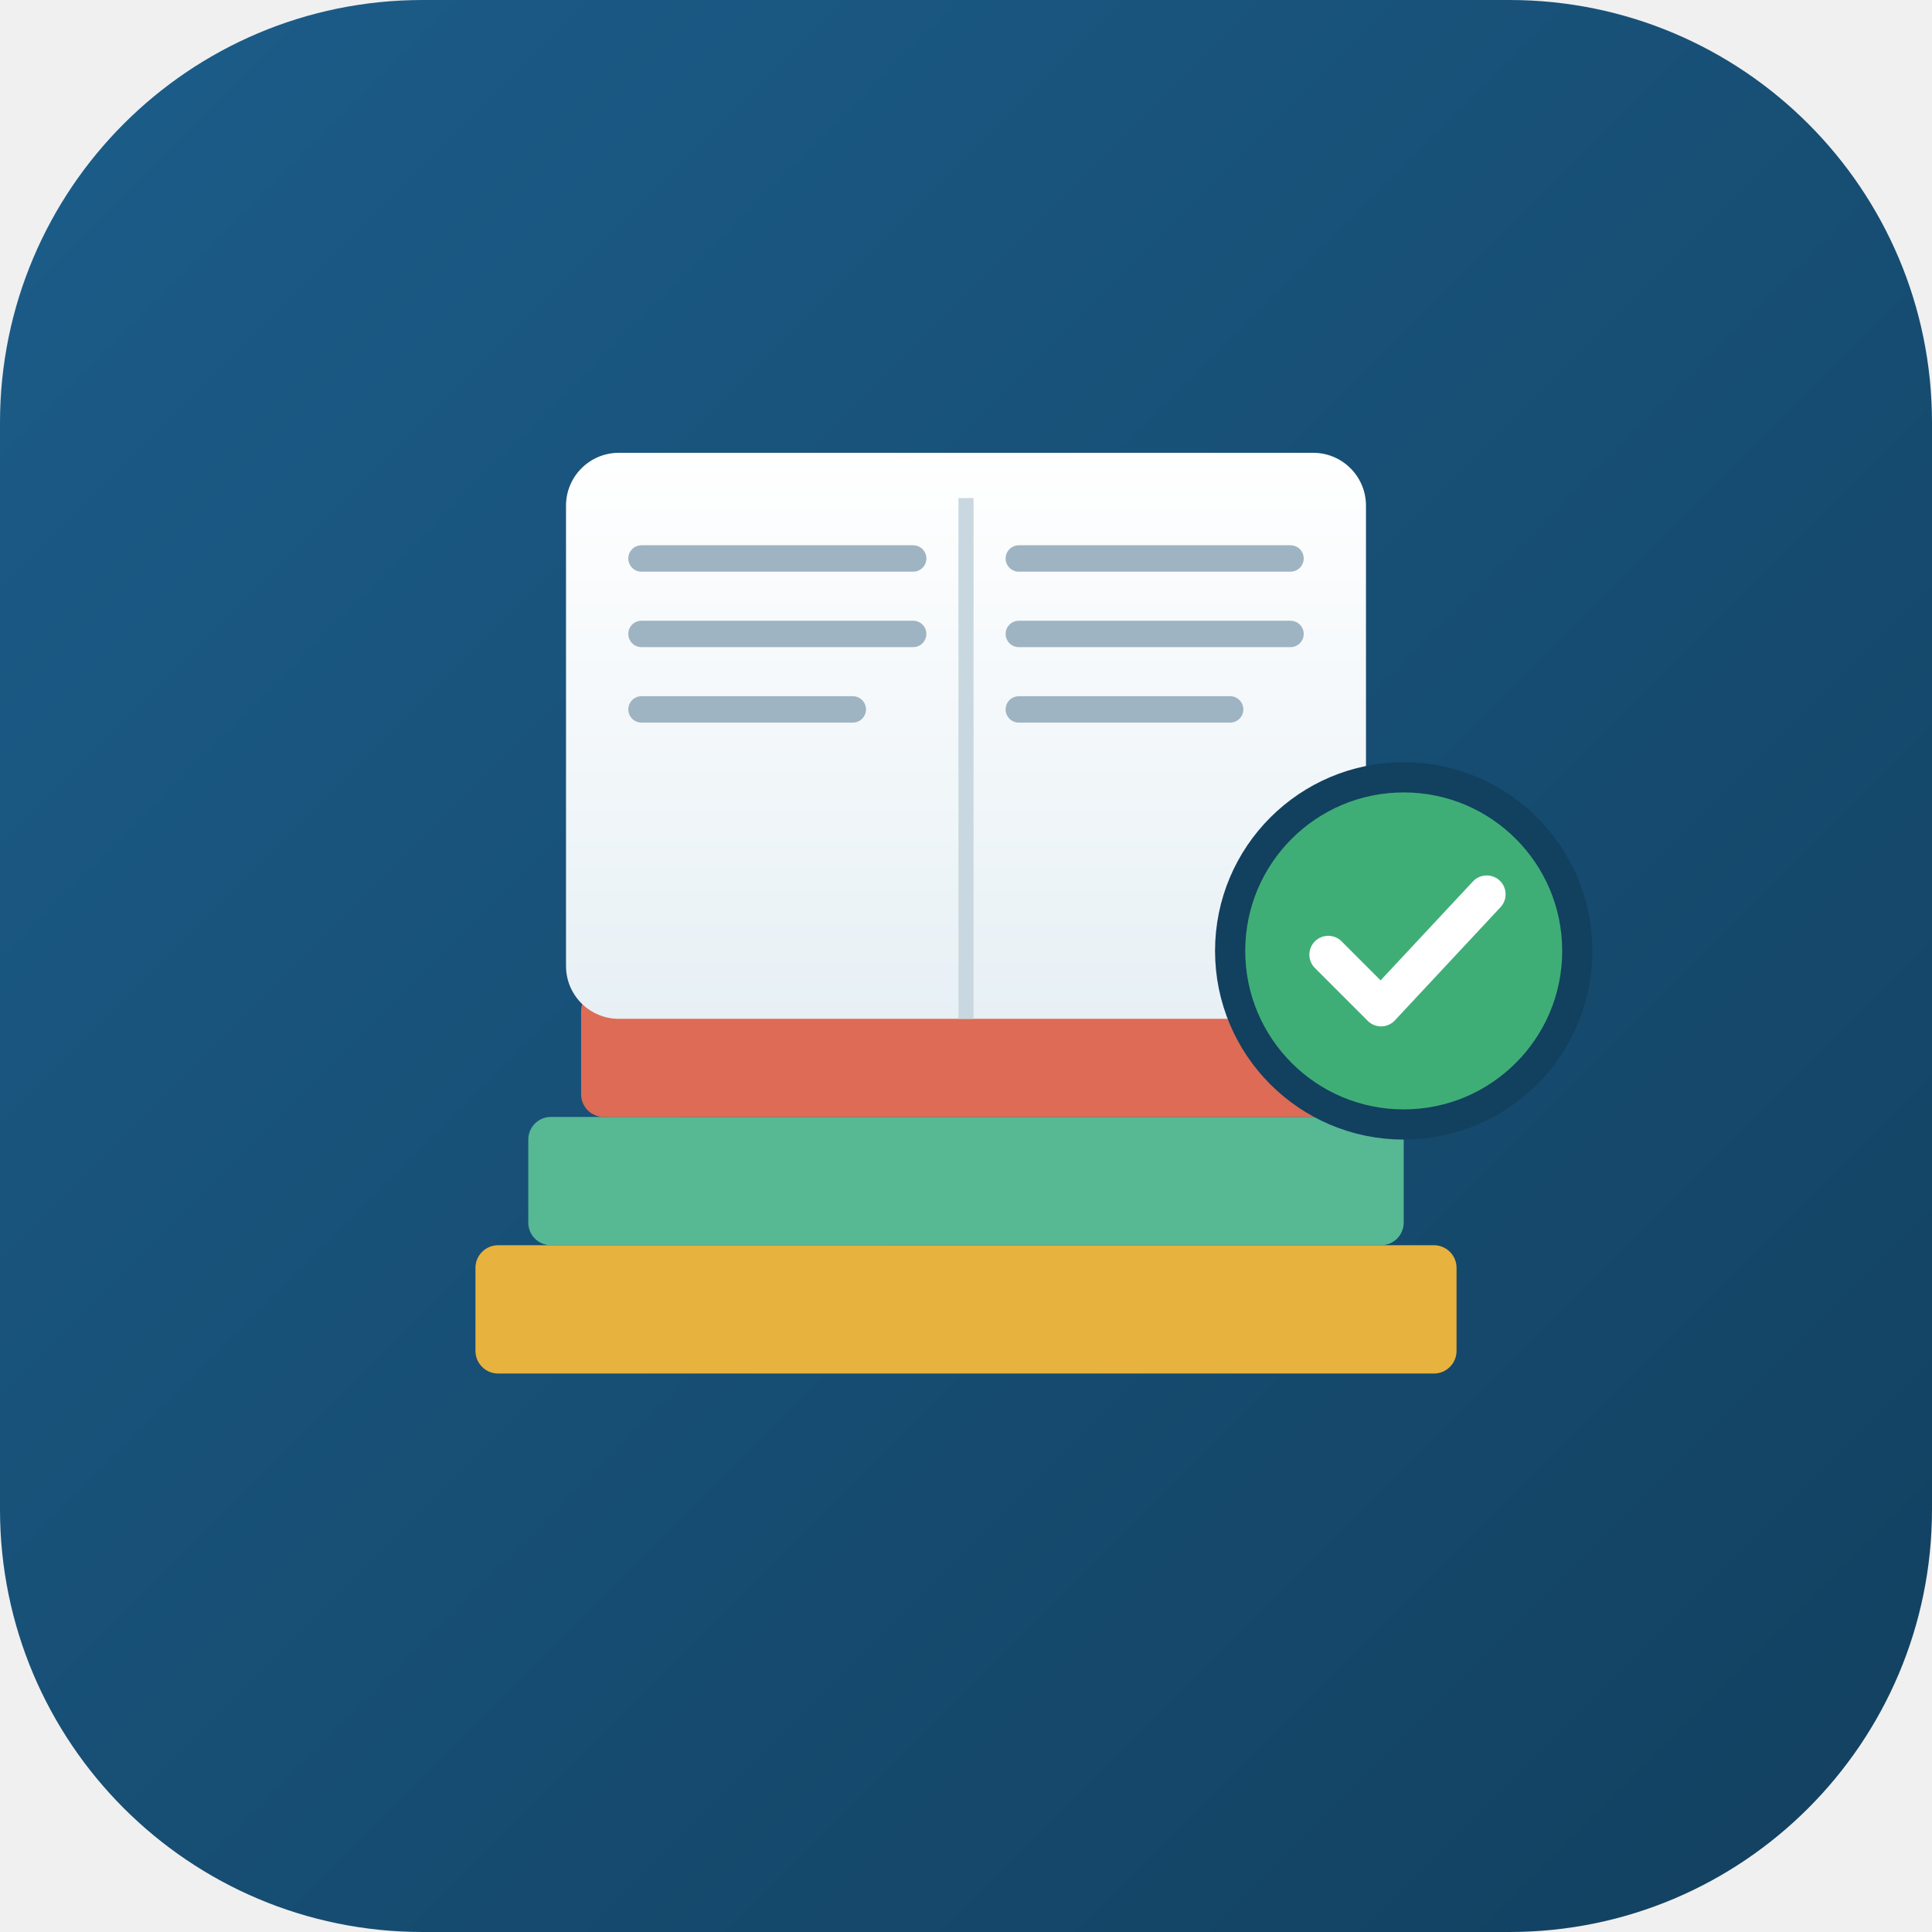
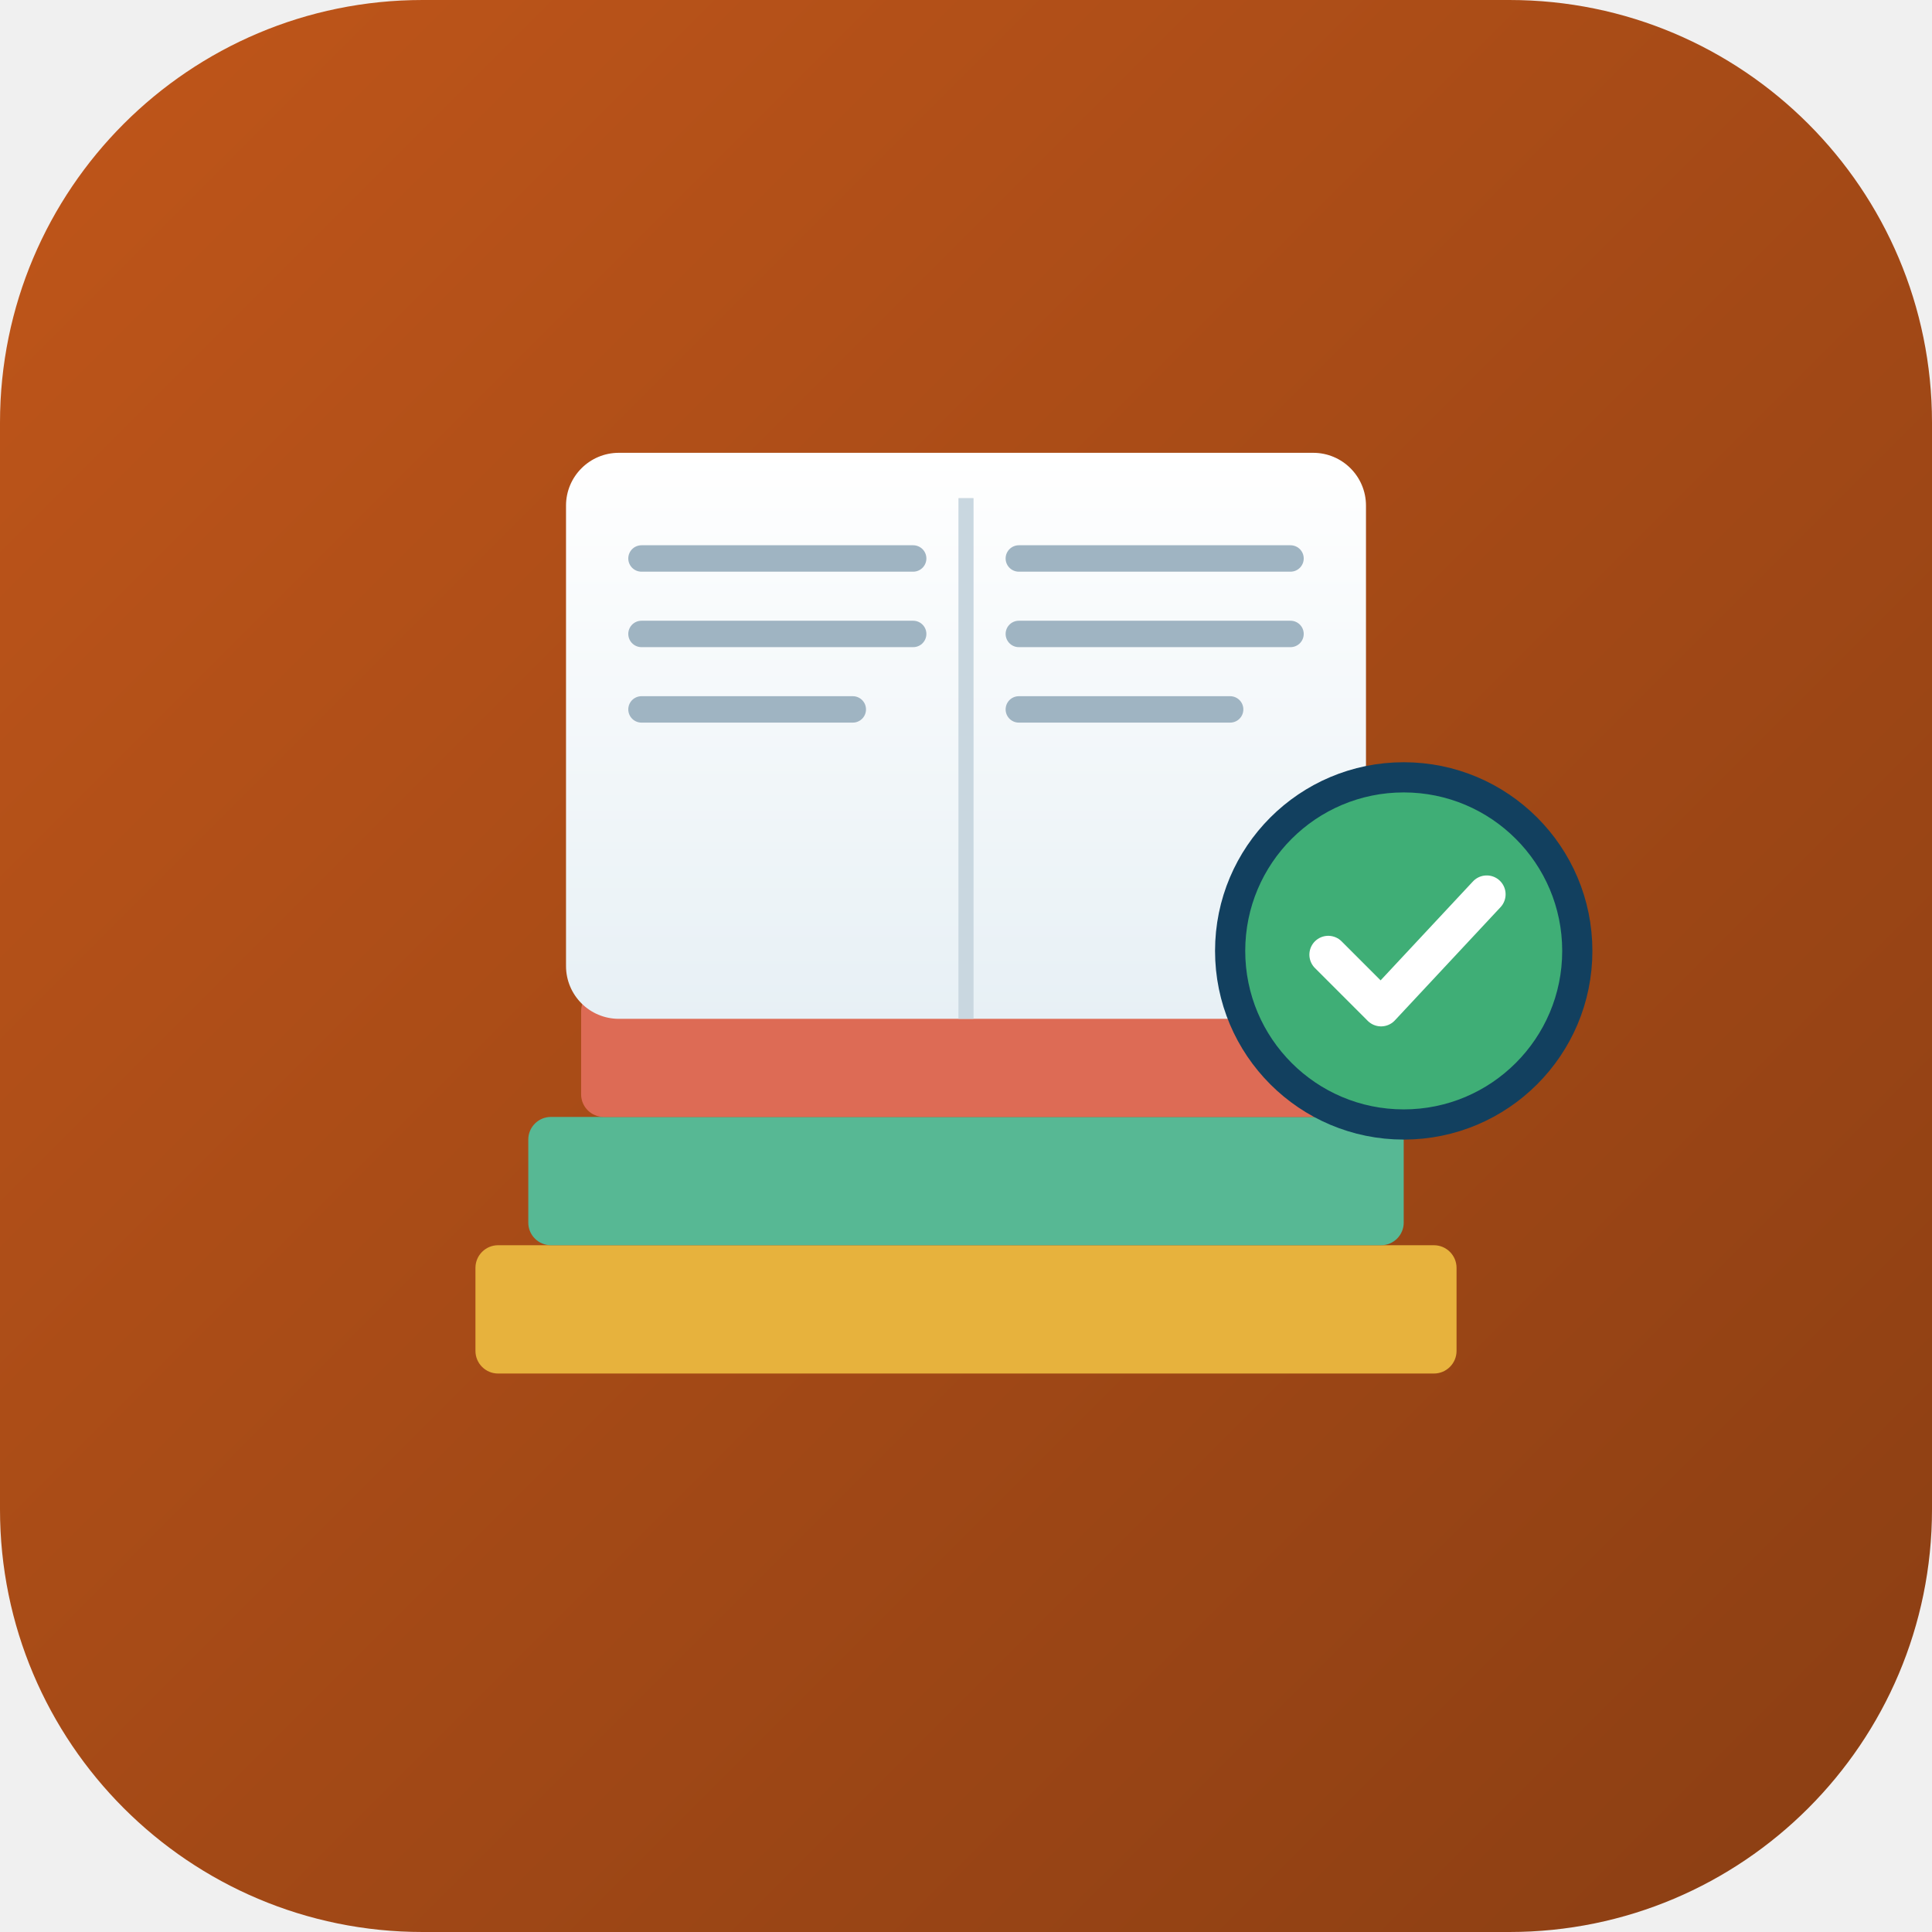
<svg xmlns="http://www.w3.org/2000/svg" viewBox="0 0 512 512">
  <defs>
    <linearGradient id="bg" x1="0" y1="0" x2="1" y2="1">
-       <stop offset="0" stop-color="#1c5d8a" />
-       <stop offset="1" stop-color="#12405f" />
+       <stop offset="0" stop-color="#c0561a" />
+       <stop offset="1" stop-color="#8a3e13" />
    </linearGradient>
    <linearGradient id="pageshine" x1="0" y1="0" x2="0" y2="1">
      <stop offset="0" stop-color="#ffffff" />
      <stop offset="1" stop-color="#e7f0f5" />
    </linearGradient>
  </defs>
  <rect width="512" height="512" rx="112" fill="url(#bg)" />
  <g>
    <rect x="126" y="330" width="260" height="34" rx="6" fill="#e7b23d" />
    <rect x="140" y="296" width="232" height="34" rx="6" fill="#57b894" />
    <rect x="154" y="262" width="204" height="34" rx="6" fill="#dd6b55" />
  </g>
  <g>
    <rect x="150" y="120" width="212" height="150" rx="14" fill="url(#pageshine)" />
    <path d="M256 132 v138" stroke="#c9d7e0" stroke-width="4" />
    <path d="M170 148 h72 M170 168 h72 M170 188 h56" stroke="#9fb4c2" stroke-width="7" stroke-linecap="round" />
    <path d="M270 148 h72 M270 168 h72 M270 188 h56" stroke="#9fb4c2" stroke-width="7" stroke-linecap="round" />
  </g>
  <circle cx="372" cy="252" r="46" fill="#3fae76" stroke="#12405f" stroke-width="8" />
  <path d="M352 253 l14 14 28 -30" fill="none" stroke="#ffffff" stroke-width="10" stroke-linecap="round" stroke-linejoin="round" />
</svg>
